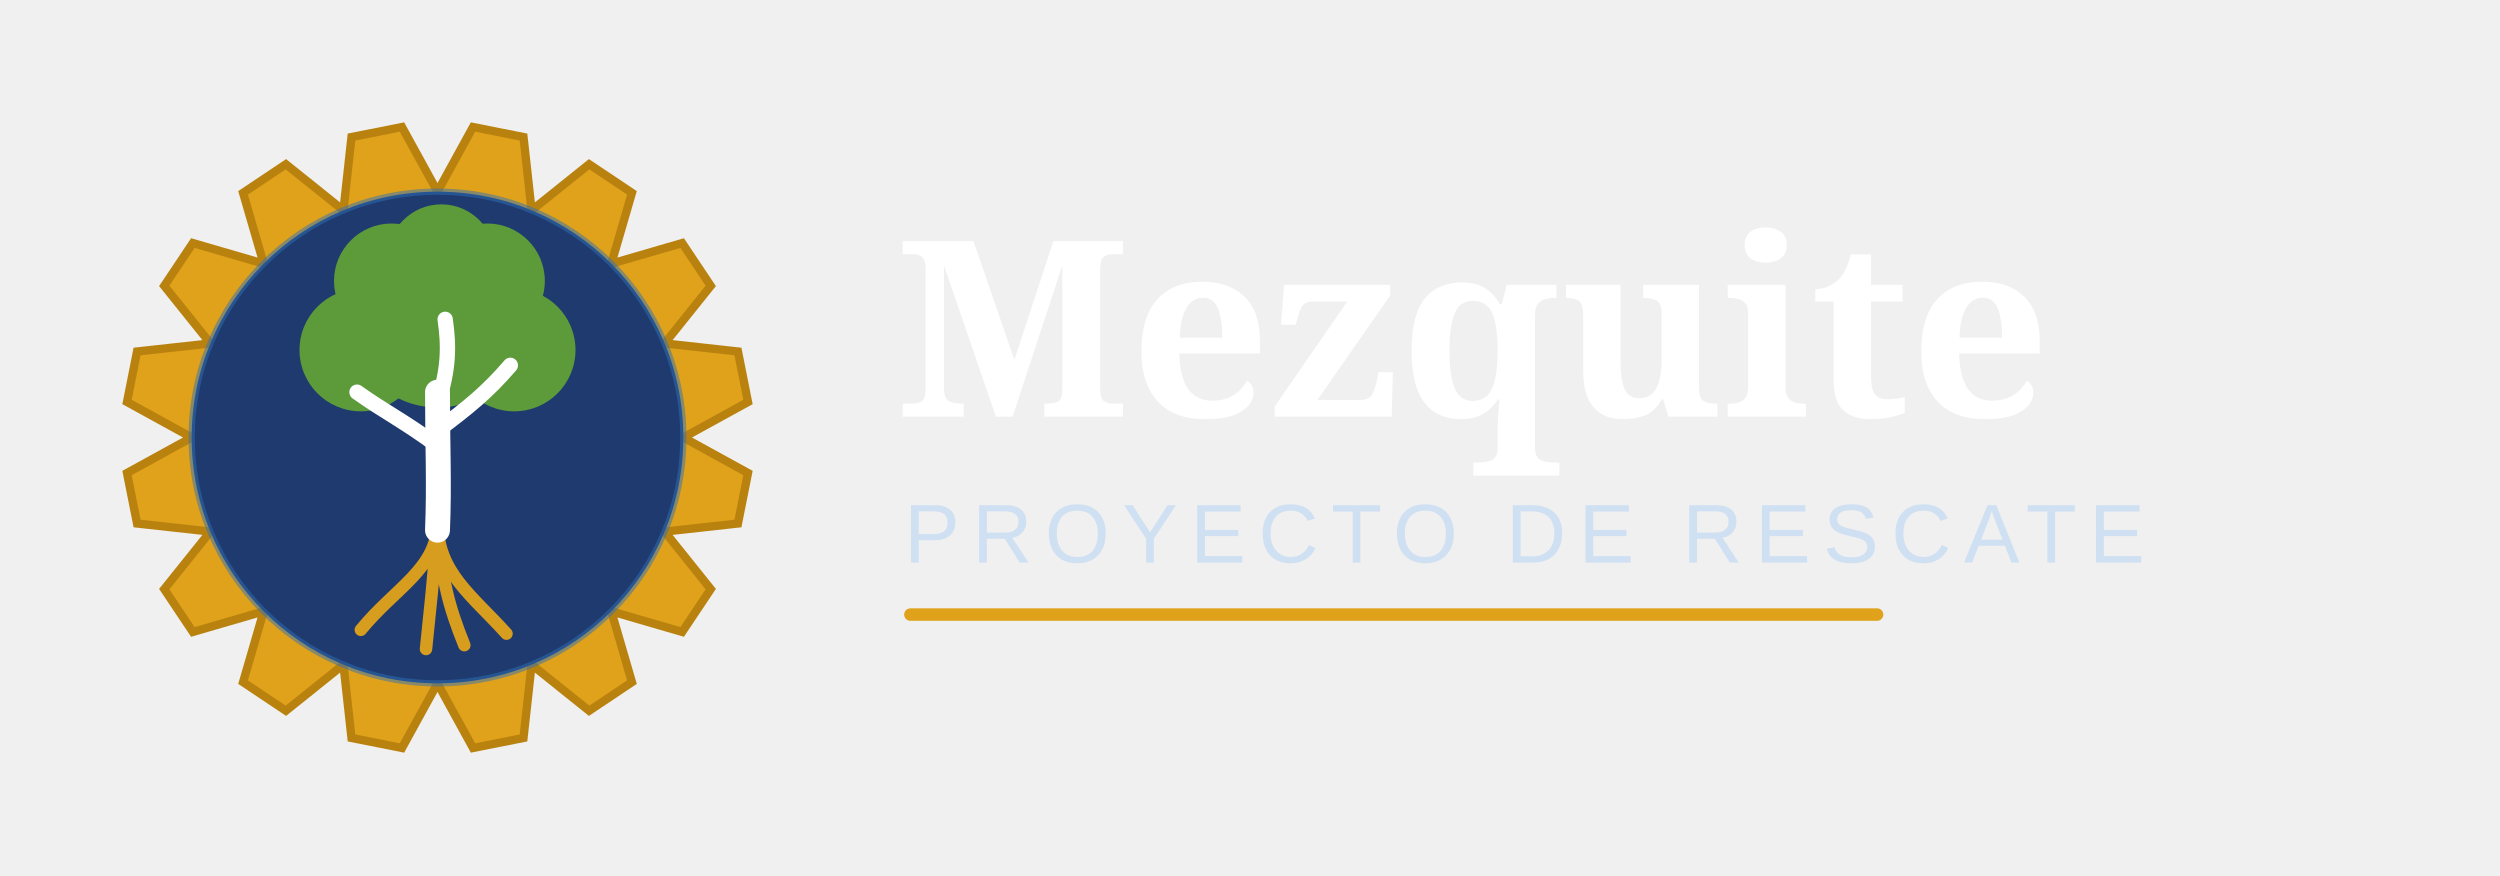
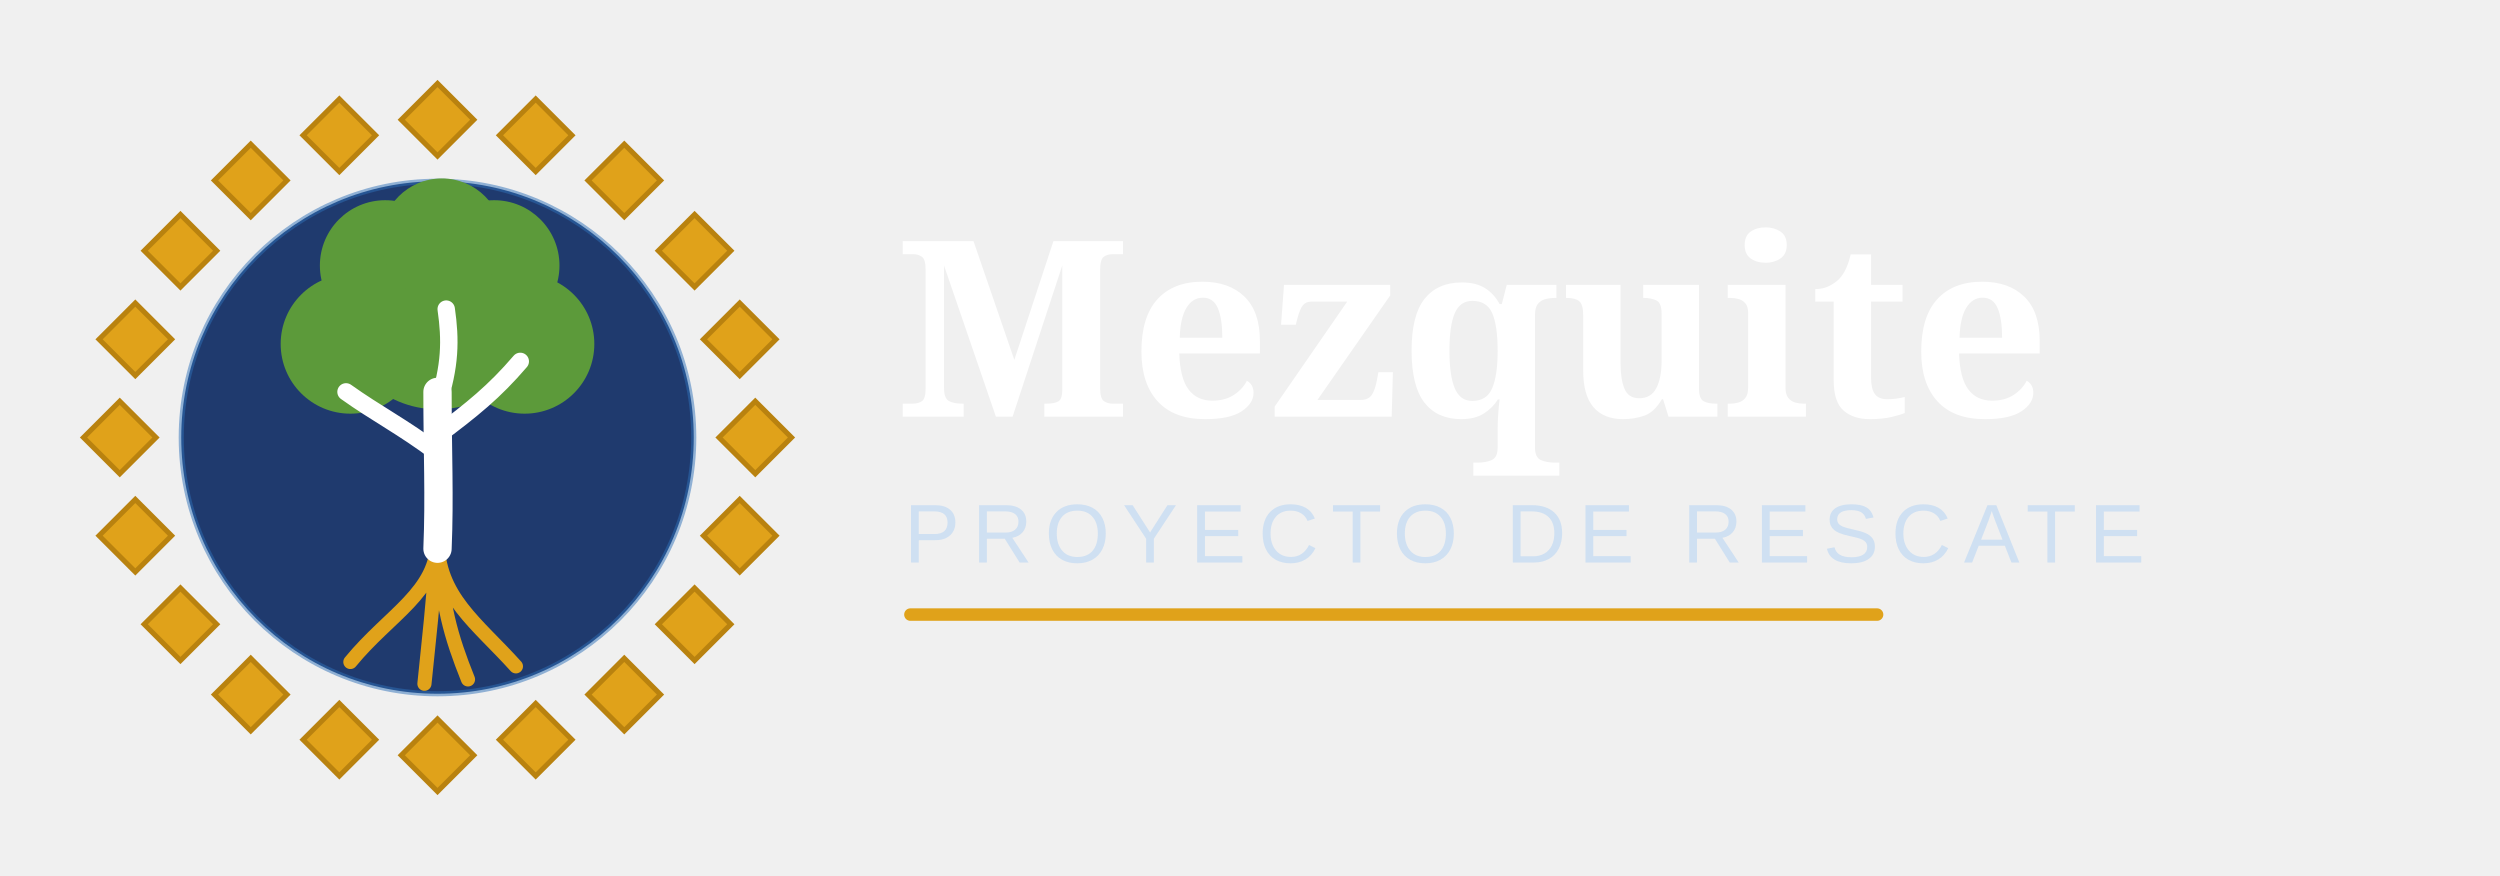
<svg xmlns="http://www.w3.org/2000/svg" viewBox="0 0 1200 420">
  <rect width="1200" height="420" fill="none" />
-   <path d="M 328.00 210.00 L 359.03 227.05 L 354.21 251.28 L 319.02 255.16 L 341.16 282.78 L 327.43 303.33 L 293.44 293.44 L 303.33 327.43 L 282.78 341.16 L 255.16 319.02 L 251.28 354.21 L 227.05 359.03 L 210.00 328.00 L 192.95 359.03 L 168.72 354.21 L 164.84 319.02 L 137.22 341.16 L 116.67 327.43 L 126.56 293.44 L 92.57 303.33 L 78.84 282.78 L 100.98 255.16 L 65.79 251.28 L 60.97 227.05 L 92.00 210.00 L 60.97 192.95 L 65.79 168.72 L 100.98 164.84 L 78.84 137.22 L 92.57 116.67 L 126.56 126.56 L 116.67 92.57 L 137.22 78.84 L 164.84 100.98 L 168.72 65.79 L 192.95 60.97 L 210.00 92.00 L 227.05 60.97 L 251.28 65.79 L 255.16 100.98 L 282.78 78.84 L 303.33 92.57 L 293.44 126.56 L 327.43 116.67 L 341.16 137.22 L 319.02 164.84 L 354.21 168.72 L 359.03 192.95 Z" fill="#E0A21A" />
-   <path d="M 328.00 210.00 L 359.03 227.05 L 354.21 251.28 L 319.02 255.16 L 341.16 282.78 L 327.43 303.33 L 293.44 293.44 L 303.33 327.43 L 282.78 341.16 L 255.16 319.02 L 251.28 354.21 L 227.05 359.03 L 210.00 328.00 L 192.95 359.03 L 168.72 354.21 L 164.84 319.02 L 137.22 341.16 L 116.67 327.43 L 126.56 293.44 L 92.57 303.33 L 78.84 282.78 L 100.98 255.16 L 65.79 251.28 L 60.97 227.05 L 92.00 210.00 L 60.97 192.95 L 65.79 168.72 L 100.98 164.84 L 78.84 137.22 L 92.57 116.67 L 126.56 126.56 L 116.67 92.57 L 137.22 78.84 L 164.84 100.98 L 168.72 65.79 L 192.95 60.97 L 210.00 92.00 L 227.05 60.97 L 251.28 65.79 L 255.16 100.98 L 282.78 78.84 L 303.33 92.57 L 293.44 126.56 L 327.43 116.67 L 341.16 137.22 L 319.02 164.84 L 354.21 168.72 L 359.03 192.95 Z" fill="none" stroke="#B9820F" stroke-width="4" />
-   <circle cx="210" cy="210" r="118" fill="#1F3A6E" />
-   <circle cx="210" cy="210" r="118" fill="none" stroke="#2E6FB7" stroke-width="3" opacity="0.5" />
-   <g transform="translate(210,214) scale(0.92)">
+   <rect x="197.70" y="45.18" width="24.6" height="24.6" fill="#E0A21A" stroke="#B9820F" stroke-width="2.46" transform="rotate(45 210.00 57.48)" />
+   <rect x="244.83" y="52.64" width="24.6" height="24.6" fill="#E0A21A" stroke="#B9820F" stroke-width="2.46" transform="rotate(45 257.13 64.94)" />
+   <rect x="287.35" y="74.31" width="24.6" height="24.6" fill="#E0A21A" stroke="#B9820F" stroke-width="2.46" transform="rotate(45 299.65 86.61)" />
+   <rect x="321.09" y="108.05" width="24.6" height="24.6" fill="#E0A21A" stroke="#B9820F" stroke-width="2.46" transform="rotate(45 333.39 120.35)" />
+   <rect x="342.76" y="150.57" width="24.6" height="24.6" fill="#E0A21A" stroke="#B9820F" stroke-width="2.46" transform="rotate(45 355.06 162.87)" />
+   <rect x="350.22" y="197.70" width="24.6" height="24.6" fill="#E0A21A" stroke="#B9820F" stroke-width="2.46" transform="rotate(45 362.52 210.00)" />
+   <rect x="342.76" y="244.83" width="24.6" height="24.6" fill="#E0A21A" stroke="#B9820F" stroke-width="2.46" transform="rotate(45 355.06 257.13)" />
+   <rect x="321.09" y="287.35" width="24.6" height="24.6" fill="#E0A21A" stroke="#B9820F" stroke-width="2.46" transform="rotate(45 333.39 299.65)" />
+   <rect x="287.35" y="321.09" width="24.6" height="24.6" fill="#E0A21A" stroke="#B9820F" stroke-width="2.46" transform="rotate(45 299.65 333.39)" />
+   <rect x="244.83" y="342.76" width="24.6" height="24.6" fill="#E0A21A" stroke="#B9820F" stroke-width="2.46" transform="rotate(45 257.13 355.06)" />
+   <rect x="197.70" y="350.22" width="24.6" height="24.6" fill="#E0A21A" stroke="#B9820F" stroke-width="2.46" transform="rotate(45 210.00 362.52)" />
+   <rect x="150.57" y="342.76" width="24.6" height="24.6" fill="#E0A21A" stroke="#B9820F" stroke-width="2.46" transform="rotate(45 162.87 355.06)" />
+   <rect x="108.05" y="321.09" width="24.6" height="24.6" fill="#E0A21A" stroke="#B9820F" stroke-width="2.46" transform="rotate(45 120.35 333.39)" />
+   <rect x="74.31" y="287.35" width="24.6" height="24.6" fill="#E0A21A" stroke="#B9820F" stroke-width="2.46" transform="rotate(45 86.61 299.65)" />
+   <rect x="52.64" y="244.83" width="24.6" height="24.6" fill="#E0A21A" stroke="#B9820F" stroke-width="2.46" transform="rotate(45 64.94 257.13)" />
+   <rect x="45.18" y="197.70" width="24.6" height="24.6" fill="#E0A21A" stroke="#B9820F" stroke-width="2.46" transform="rotate(45 57.48 210.00)" />
+   <rect x="52.64" y="150.57" width="24.6" height="24.6" fill="#E0A21A" stroke="#B9820F" stroke-width="2.46" transform="rotate(45 64.94 162.87)" />
+   <rect x="74.31" y="108.05" width="24.6" height="24.6" fill="#E0A21A" stroke="#B9820F" stroke-width="2.46" transform="rotate(45 86.61 120.35)" />
+   <rect x="108.05" y="74.31" width="24.6" height="24.6" fill="#E0A21A" stroke="#B9820F" stroke-width="2.46" transform="rotate(45 120.35 86.61)" />
+   <rect x="150.57" y="52.64" width="24.6" height="24.6" fill="#E0A21A" stroke="#B9820F" stroke-width="2.46" transform="rotate(45 162.87 64.94)" />
+   <circle cx="210" cy="210" r="123" fill="#1F3A6E" />
+   <circle cx="210" cy="210" r="123" fill="none" stroke="#2E6FB7" stroke-width="2.46" opacity="0.5" />
+   <g transform="translate(210,217.38) scale(1.0455)">
    <circle cx="0" cy="-66" r="46" fill="#5C9A3A" />
    <circle cx="-40" cy="-50" r="32" fill="#5C9A3A" />
    <circle cx="40" cy="-50" r="32" fill="#5C9A3A" />
    <circle cx="-24" cy="-86" r="30" fill="#5C9A3A" />
    <circle cx="26" cy="-86" r="30" fill="#5C9A3A" />
    <circle cx="2" cy="-98" r="28" fill="#5C9A3A" />
-     <path d="M 0 40 C 0 64 -22 74 -40 96                  M 0 40 C 0 66 18 78 36 98                  M 0 40 C -2 70 -4 86 -6 106                  M 0 40 C 2 70 6 84 14 104" fill="none" stroke="#E0A21A" stroke-width="6.5" stroke-linecap="round" opacity="0.95" />
+     <path d="M 0 40 C 0 64 -22 74 -40 96 M 0 40 C 0 66 18 78 36 98 M 0 40 C -2 70 -4 86 -6 106 M 0 40 C 2 70 6 84 14 104" fill="none" stroke="#E0A21A" stroke-width="6.5" stroke-linecap="round" />
    <path d="M 0 44 C 1 20 0 0 0 -28" fill="none" stroke="#FFFFFF" stroke-width="13" stroke-linecap="round" />
-     <path d="M 0 -8 C 16 -20 26 -28 38 -42              M 0 0 C -16 -12 -28 -18 -42 -28              M 0 -22 C 6 -40 6 -52 4 -66" fill="none" stroke="#FFFFFF" stroke-width="8" stroke-linecap="round" />
+     <path d="M 0 -8 C 16 -20 26 -28 38 -42 M 0 0 C -16 -12 -28 -18 -42 -28 M 0 -22 C 6 -40 6 -52 4 -66" fill="none" stroke="#FFFFFF" stroke-width="8" stroke-linecap="round" />
  </g>
  <text x="430" y="200" font-family="Georgia, serif" font-size="118" font-weight="700" fill="#FFFFFF">Mezquite</text>
  <text x="434" y="270" font-family="Arial, Helvetica, sans-serif" font-size="40" letter-spacing="6" fill="#CFE0F2">PROYECTO DE RESCATE</text>
  <rect x="434" y="292" width="470" height="6" rx="3" fill="#E0A21A" />
</svg>
